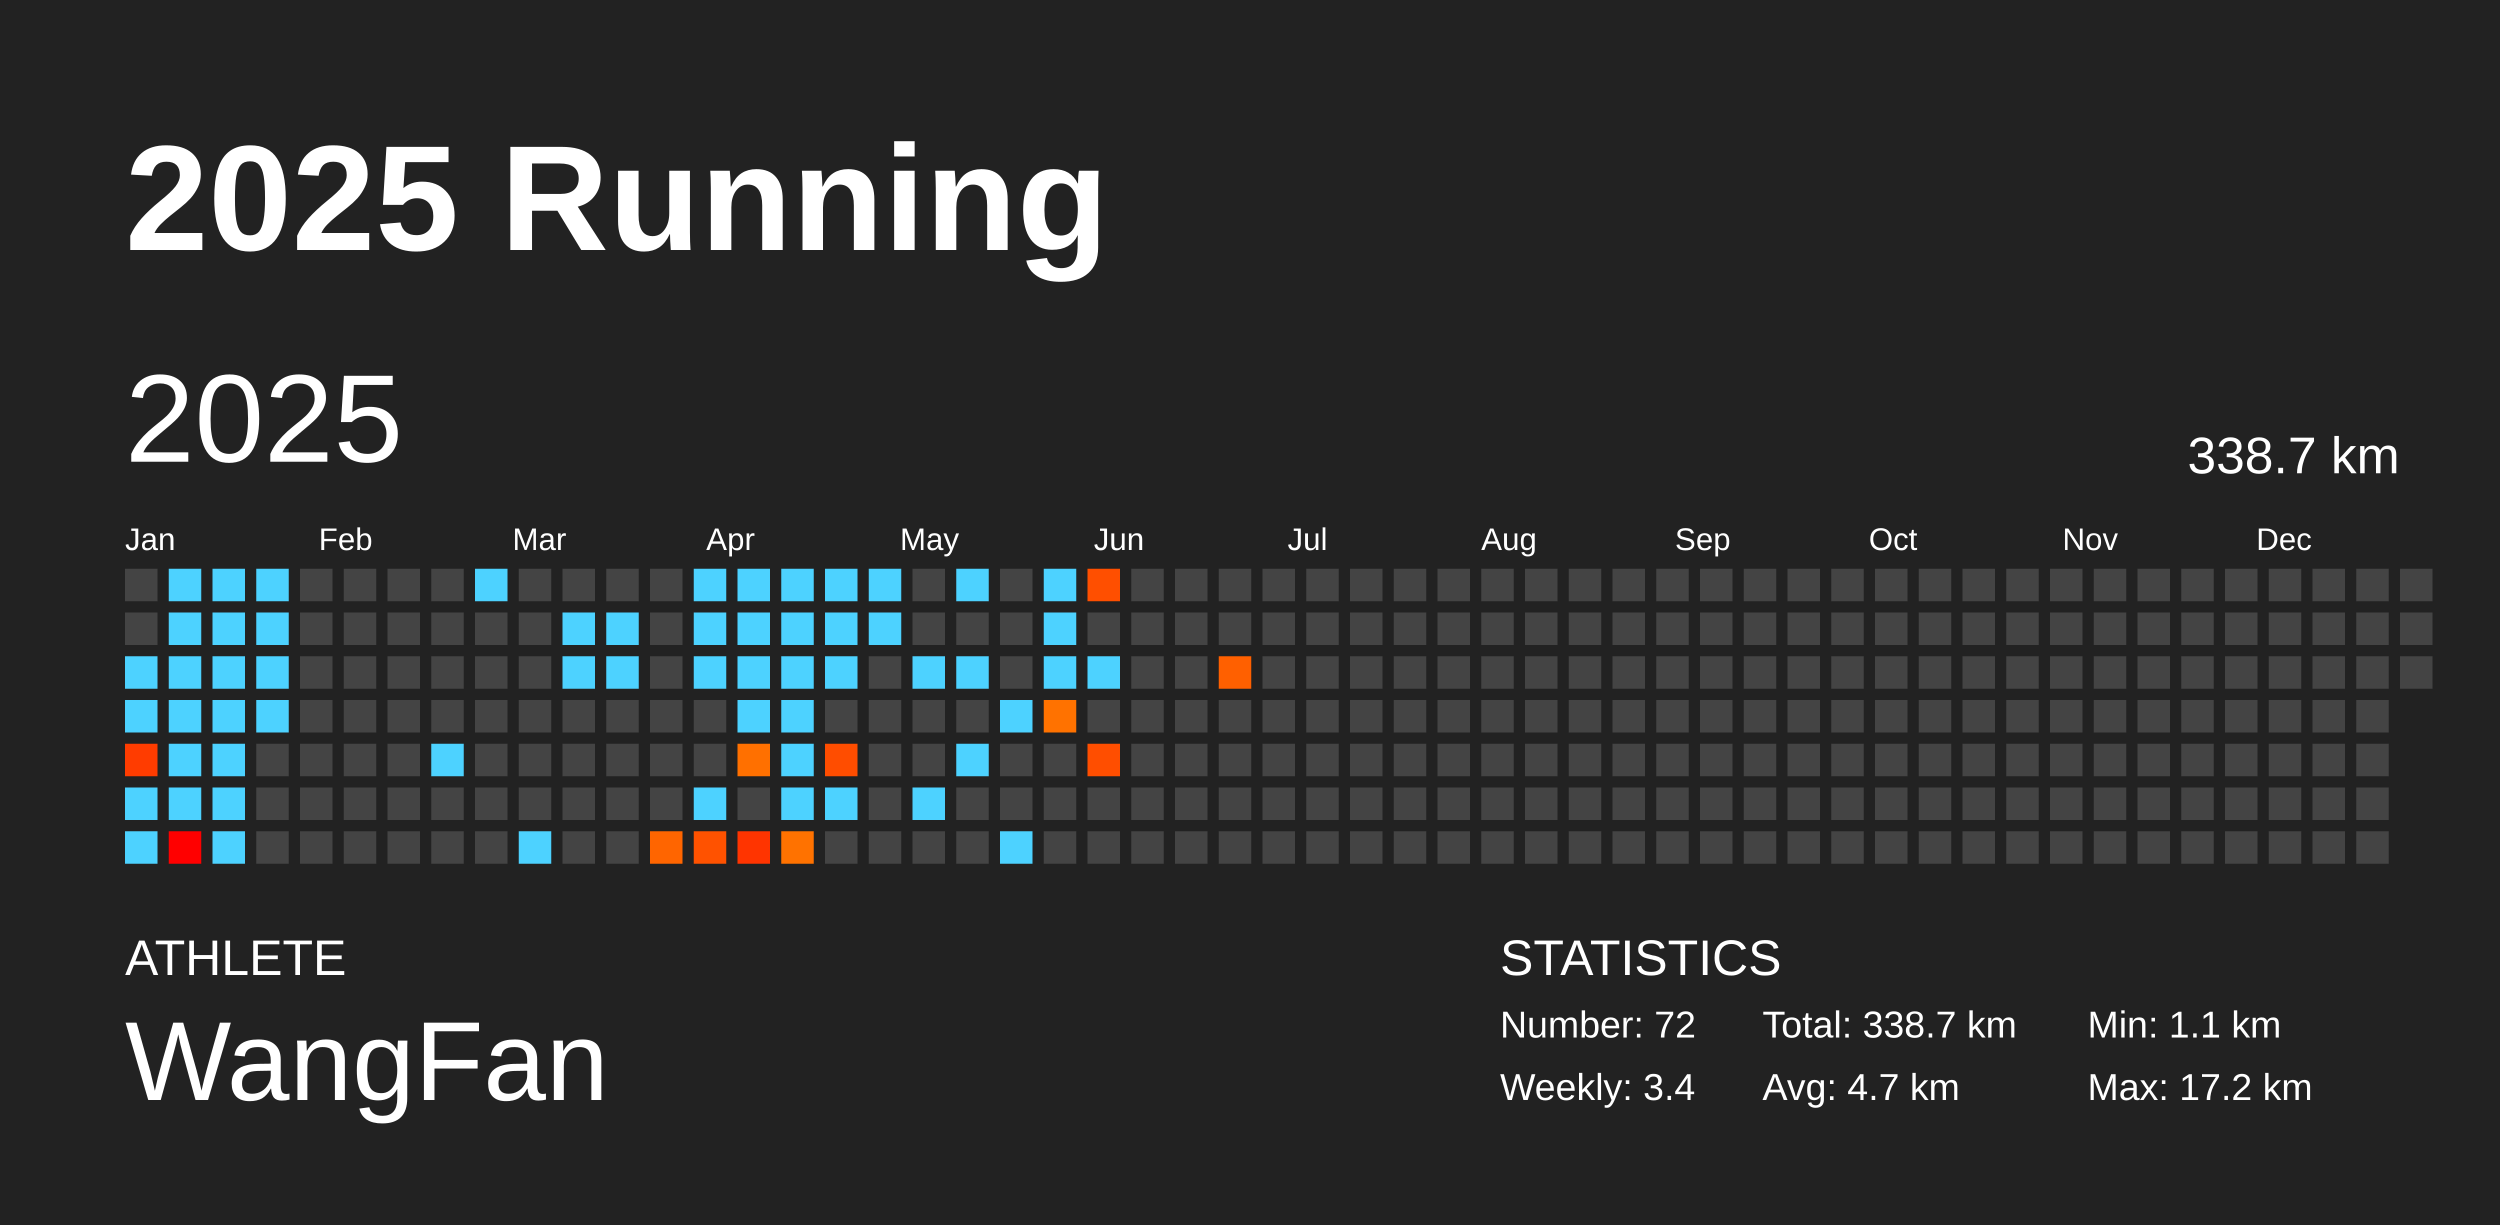
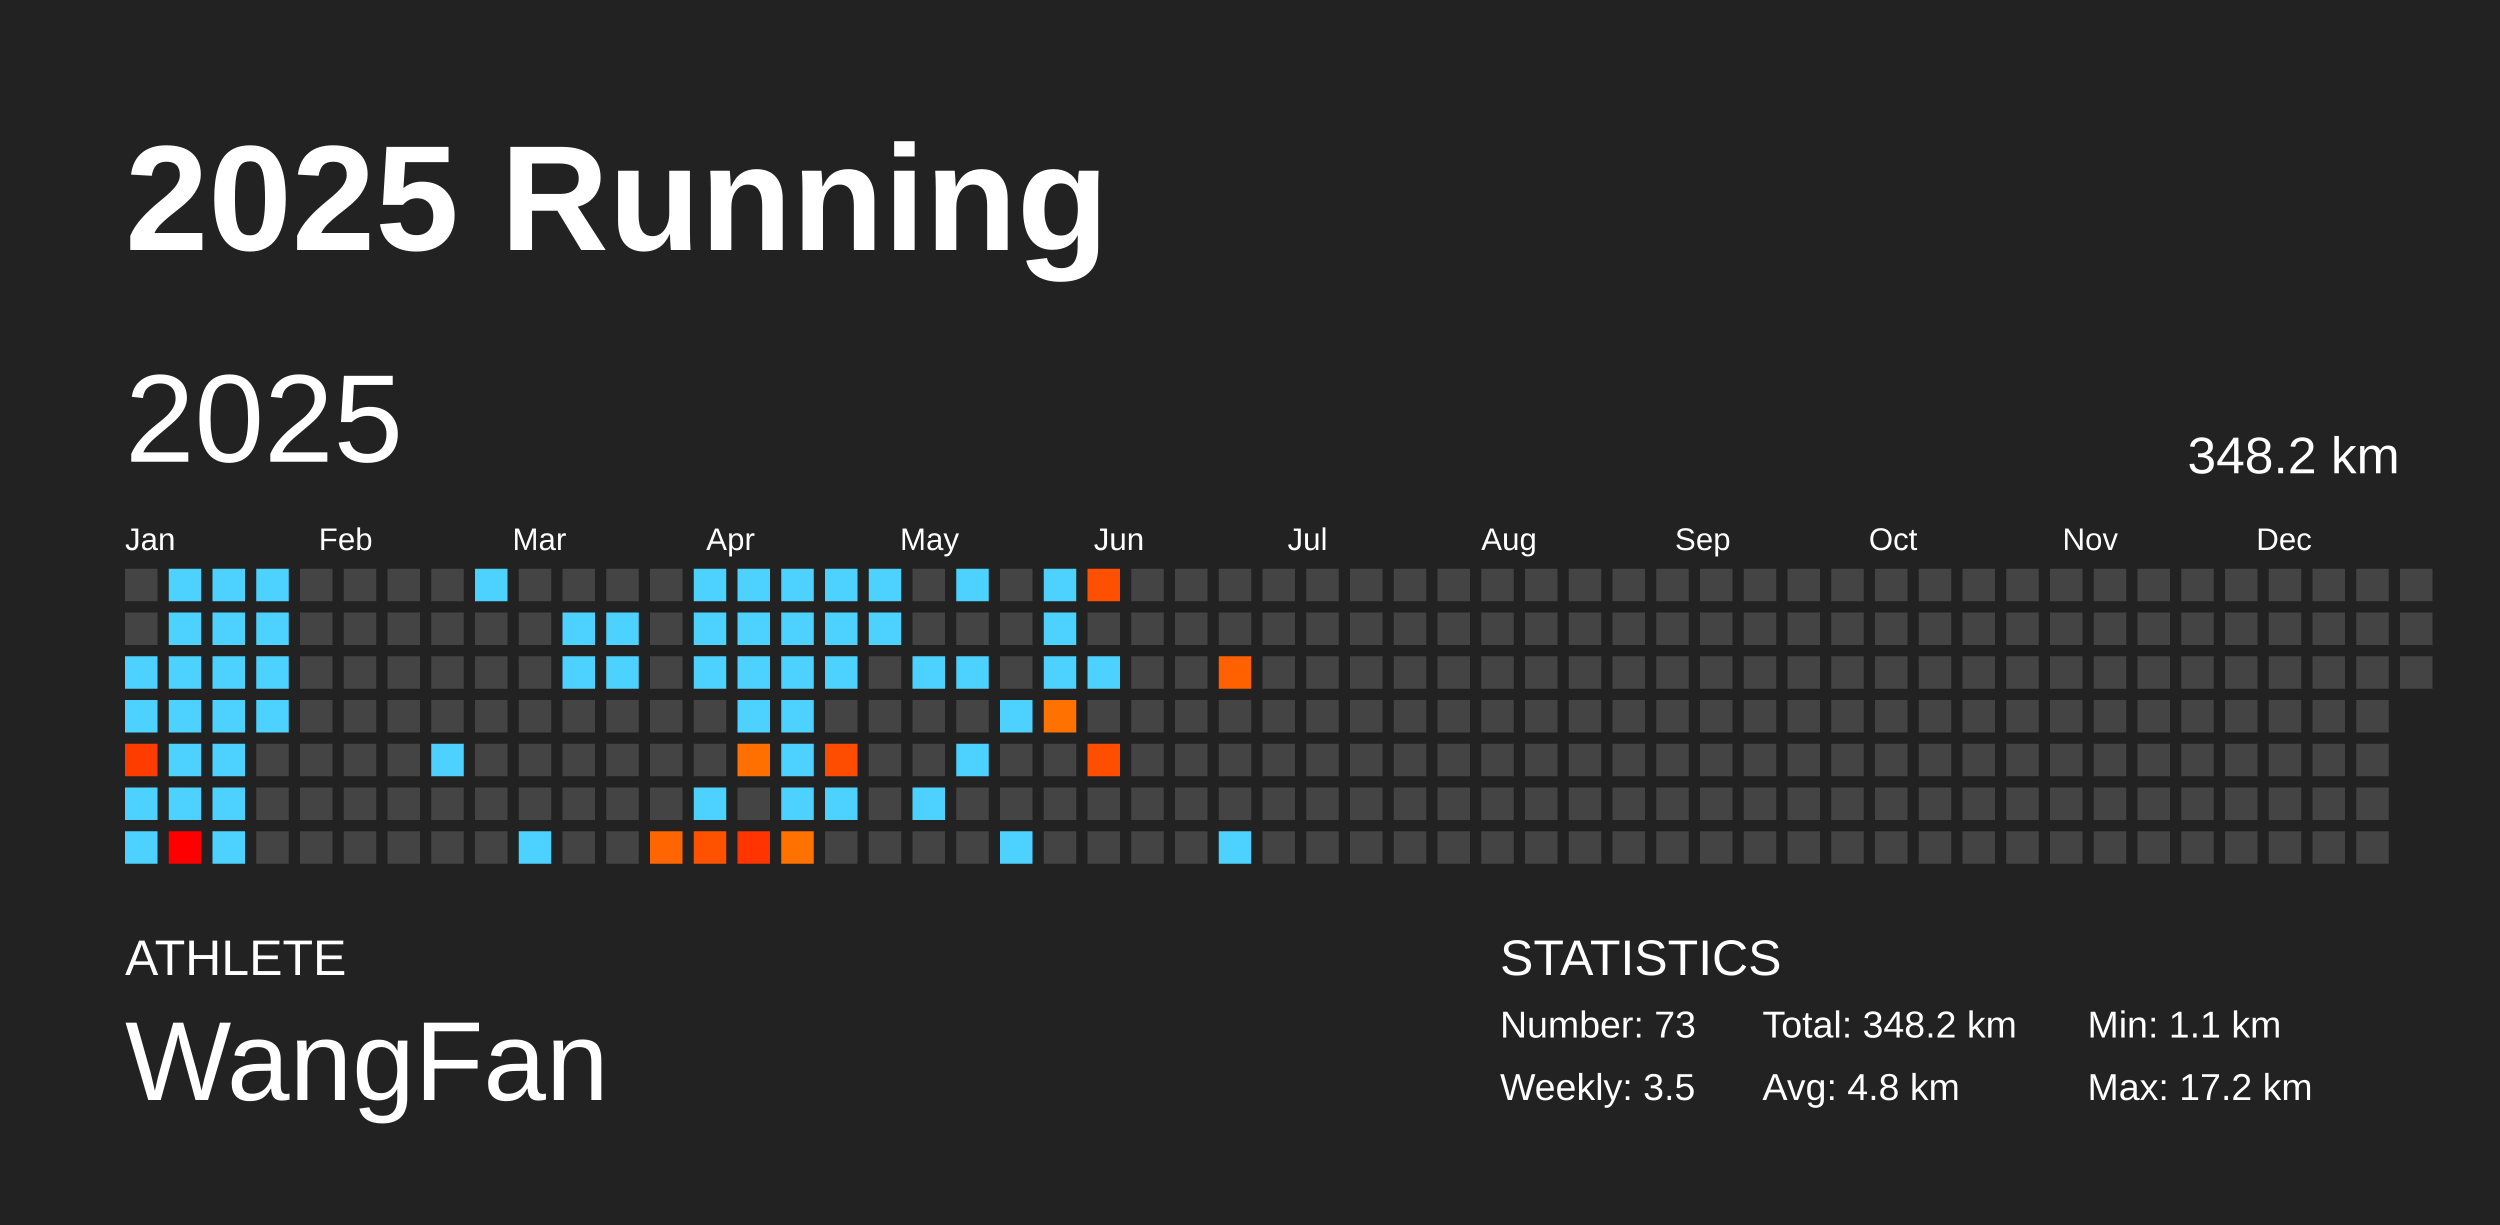
<svg xmlns="http://www.w3.org/2000/svg" baseProfile="full" height="98mm" version="1.1" viewBox="0,0,200,98" width="200mm">
  <defs />
  <rect fill="#222222" height="98" width="200" x="0" y="0" />
  <text fill="#FFFFFF" style="font-size:12px; font-family:Arial; font-weight:bold;" x="10" y="20">2025 Running</text>
  <text fill="#FFFFFF" style="font-size:4px; font-family:Arial" x="10" y="78">ATHLETE</text>
  <text fill="#FFFFFF" style="font-size:9px; font-family:Arial" x="10" y="88">WangFan</text>
  <text fill="#FFFFFF" style="font-size:4px; font-family:Arial" x="120" y="78">STATISTICS</text>
-   <text fill="#FFFFFF" style="font-size:3px; font-family:Arial" x="120" y="83">Number: 72</text>
-   <text fill="#FFFFFF" style="font-size:3px; font-family:Arial" x="120" y="88">Weekly: 3.4</text>
-   <text fill="#FFFFFF" style="font-size:3px; font-family:Arial" x="141" y="83">Total: 338.7 km</text>
-   <text fill="#FFFFFF" style="font-size:3px; font-family:Arial" x="141" y="88">Avg: 4.7 km</text>
+   <text fill="#FFFFFF" style="font-size:3px; font-family:Arial" x="120" y="83">Number: 73</text>
+   <text fill="#FFFFFF" style="font-size:3px; font-family:Arial" x="120" y="88">Weekly: 3.5</text>
+   <text fill="#FFFFFF" style="font-size:3px; font-family:Arial" x="141" y="83">Total: 348.2 km</text>
+   <text fill="#FFFFFF" style="font-size:3px; font-family:Arial" x="141" y="88">Avg: 4.8 km</text>
  <text fill="#FFFFFF" style="font-size:3px; font-family:Arial" x="167" y="83">Min: 1.1 km</text>
  <text fill="#FFFFFF" style="font-size:3px; font-family:Arial" x="167" y="88">Max: 17.2 km</text>
  <text dominant-baseline="hanging" fill="#FFFFFF" style="font-size:10.0px; font-family:Arial;" x="10" y="30">2025</text>
-   <text dominant-baseline="hanging" fill="#FFFFFF" style="font-size:4.125px; font-family:Arial;" x="175" y="35">338.7 km</text>
+   <text dominant-baseline="hanging" fill="#FFFFFF" style="font-size:4.125px; font-family:Arial;" x="175" y="35">348.2 km</text>
  <text fill="#FFFFFF" style="font-size:2.5px; font-family:Arial" x="10.0" y="44">Jan</text>
  <text fill="#FFFFFF" style="font-size:2.5px; font-family:Arial" x="25.5" y="44">Feb</text>
  <text fill="#FFFFFF" style="font-size:2.5px; font-family:Arial" x="41.0" y="44">Mar</text>
  <text fill="#FFFFFF" style="font-size:2.5px; font-family:Arial" x="56.5" y="44">Apr</text>
  <text fill="#FFFFFF" style="font-size:2.5px; font-family:Arial" x="72.0" y="44">May</text>
  <text fill="#FFFFFF" style="font-size:2.5px; font-family:Arial" x="87.5" y="44">Jun</text>
  <text fill="#FFFFFF" style="font-size:2.5px; font-family:Arial" x="103.0" y="44">Jul</text>
  <text fill="#FFFFFF" style="font-size:2.5px; font-family:Arial" x="118.5" y="44">Aug</text>
  <text fill="#FFFFFF" style="font-size:2.5px; font-family:Arial" x="134.0" y="44">Sep</text>
  <text fill="#FFFFFF" style="font-size:2.5px; font-family:Arial" x="149.5" y="44">Oct</text>
  <text fill="#FFFFFF" style="font-size:2.5px; font-family:Arial" x="165.0" y="44">Nov</text>
  <text fill="#FFFFFF" style="font-size:2.5px; font-family:Arial" x="180.5" y="44">Dec</text>
  <rect fill="#444444" height="2.6" width="2.6" x="10.0" y="45.5" />
  <rect fill="#444444" height="2.6" width="2.6" x="10.0" y="49.0" />
  <rect fill="#4dd2ff" height="2.6" width="2.6" x="10.0" y="52.5" />
  <rect fill="#4dd2ff" height="2.6" width="2.6" x="10.0" y="56.0" />
  <rect fill="#ff3c00" height="2.6" width="2.6" x="10.0" y="59.5" />
  <rect fill="#4dd2ff" height="2.6" width="2.6" x="10.0" y="63.0" />
  <rect fill="#4dd2ff" height="2.6" width="2.6" x="10.0" y="66.5" />
  <rect fill="#4dd2ff" height="2.6" width="2.6" x="13.5" y="45.5" />
  <rect fill="#4dd2ff" height="2.6" width="2.6" x="13.5" y="49.0" />
  <rect fill="#4dd2ff" height="2.6" width="2.6" x="13.5" y="52.5" />
  <rect fill="#4dd2ff" height="2.6" width="2.6" x="13.5" y="56.0" />
  <rect fill="#4dd2ff" height="2.6" width="2.6" x="13.5" y="59.5" />
  <rect fill="#4dd2ff" height="2.6" width="2.6" x="13.5" y="63.0" />
  <rect fill="#ff0000" height="2.6" width="2.6" x="13.5" y="66.5" />
  <rect fill="#4dd2ff" height="2.6" width="2.6" x="17.0" y="45.5" />
  <rect fill="#4dd2ff" height="2.6" width="2.6" x="17.0" y="49.0" />
  <rect fill="#4dd2ff" height="2.6" width="2.6" x="17.0" y="52.5" />
  <rect fill="#4dd2ff" height="2.6" width="2.6" x="17.0" y="56.0" />
  <rect fill="#4dd2ff" height="2.6" width="2.6" x="17.0" y="59.5" />
  <rect fill="#4dd2ff" height="2.6" width="2.6" x="17.0" y="63.0" />
  <rect fill="#4dd2ff" height="2.6" width="2.6" x="17.0" y="66.5" />
  <rect fill="#4dd2ff" height="2.6" width="2.6" x="20.5" y="45.5" />
  <rect fill="#4dd2ff" height="2.6" width="2.6" x="20.5" y="49.0" />
  <rect fill="#4dd2ff" height="2.6" width="2.6" x="20.5" y="52.5" />
  <rect fill="#4dd2ff" height="2.6" width="2.6" x="20.5" y="56.0" />
  <rect fill="#444444" height="2.6" width="2.6" x="20.5" y="59.5" />
  <rect fill="#444444" height="2.6" width="2.6" x="20.5" y="63.0" />
  <rect fill="#444444" height="2.6" width="2.6" x="20.5" y="66.5" />
  <rect fill="#444444" height="2.6" width="2.6" x="24.0" y="45.5" />
  <rect fill="#444444" height="2.6" width="2.6" x="24.0" y="49.0" />
  <rect fill="#444444" height="2.6" width="2.6" x="24.0" y="52.5" />
  <rect fill="#444444" height="2.6" width="2.6" x="24.0" y="56.0" />
  <rect fill="#444444" height="2.6" width="2.6" x="24.0" y="59.5" />
  <rect fill="#444444" height="2.6" width="2.6" x="24.0" y="63.0" />
  <rect fill="#444444" height="2.6" width="2.6" x="24.0" y="66.5" />
  <rect fill="#444444" height="2.6" width="2.6" x="27.5" y="45.5" />
  <rect fill="#444444" height="2.6" width="2.6" x="27.5" y="49.0" />
  <rect fill="#444444" height="2.6" width="2.6" x="27.5" y="52.5" />
  <rect fill="#444444" height="2.6" width="2.6" x="27.5" y="56.0" />
  <rect fill="#444444" height="2.6" width="2.6" x="27.5" y="59.5" />
  <rect fill="#444444" height="2.6" width="2.6" x="27.5" y="63.0" />
  <rect fill="#444444" height="2.6" width="2.6" x="27.5" y="66.5" />
  <rect fill="#444444" height="2.6" width="2.6" x="31.0" y="45.5" />
  <rect fill="#444444" height="2.6" width="2.6" x="31.0" y="49.0" />
  <rect fill="#444444" height="2.6" width="2.6" x="31.0" y="52.5" />
  <rect fill="#444444" height="2.6" width="2.6" x="31.0" y="56.0" />
  <rect fill="#444444" height="2.6" width="2.6" x="31.0" y="59.5" />
  <rect fill="#444444" height="2.6" width="2.6" x="31.0" y="63.0" />
  <rect fill="#444444" height="2.6" width="2.6" x="31.0" y="66.5" />
  <rect fill="#444444" height="2.6" width="2.6" x="34.5" y="45.5" />
  <rect fill="#444444" height="2.6" width="2.6" x="34.5" y="49.0" />
  <rect fill="#444444" height="2.6" width="2.6" x="34.5" y="52.5" />
  <rect fill="#444444" height="2.6" width="2.6" x="34.5" y="56.0" />
  <rect fill="#4dd2ff" height="2.6" width="2.6" x="34.5" y="59.5" />
  <rect fill="#444444" height="2.6" width="2.6" x="34.5" y="63.0" />
  <rect fill="#444444" height="2.6" width="2.6" x="34.5" y="66.5" />
  <rect fill="#4dd2ff" height="2.6" width="2.6" x="38.0" y="45.5" />
  <rect fill="#444444" height="2.6" width="2.6" x="38.0" y="49.0" />
  <rect fill="#444444" height="2.6" width="2.6" x="38.0" y="52.5" />
  <rect fill="#444444" height="2.6" width="2.6" x="38.0" y="56.0" />
  <rect fill="#444444" height="2.6" width="2.6" x="38.0" y="59.5" />
  <rect fill="#444444" height="2.6" width="2.6" x="38.0" y="63.0" />
  <rect fill="#444444" height="2.6" width="2.6" x="38.0" y="66.5" />
  <rect fill="#444444" height="2.6" width="2.6" x="41.5" y="45.5" />
  <rect fill="#444444" height="2.6" width="2.6" x="41.5" y="49.0" />
  <rect fill="#444444" height="2.6" width="2.6" x="41.5" y="52.5" />
  <rect fill="#444444" height="2.6" width="2.6" x="41.5" y="56.0" />
  <rect fill="#444444" height="2.6" width="2.6" x="41.5" y="59.5" />
  <rect fill="#444444" height="2.6" width="2.6" x="41.5" y="63.0" />
  <rect fill="#4dd2ff" height="2.6" width="2.6" x="41.5" y="66.5" />
  <rect fill="#444444" height="2.6" width="2.6" x="45.0" y="45.5" />
  <rect fill="#4dd2ff" height="2.6" width="2.6" x="45.0" y="49.0" />
  <rect fill="#4dd2ff" height="2.6" width="2.6" x="45.0" y="52.5" />
  <rect fill="#444444" height="2.6" width="2.6" x="45.0" y="56.0" />
  <rect fill="#444444" height="2.6" width="2.6" x="45.0" y="59.5" />
  <rect fill="#444444" height="2.6" width="2.6" x="45.0" y="63.0" />
  <rect fill="#444444" height="2.6" width="2.6" x="45.0" y="66.5" />
  <rect fill="#444444" height="2.6" width="2.6" x="48.5" y="45.5" />
  <rect fill="#4dd2ff" height="2.6" width="2.6" x="48.5" y="49.0" />
  <rect fill="#4dd2ff" height="2.6" width="2.6" x="48.5" y="52.5" />
  <rect fill="#444444" height="2.6" width="2.6" x="48.5" y="56.0" />
  <rect fill="#444444" height="2.6" width="2.6" x="48.5" y="59.5" />
  <rect fill="#444444" height="2.6" width="2.6" x="48.5" y="63.0" />
  <rect fill="#444444" height="2.6" width="2.6" x="48.5" y="66.5" />
  <rect fill="#444444" height="2.6" width="2.6" x="52.0" y="45.5" />
  <rect fill="#444444" height="2.6" width="2.6" x="52.0" y="49.0" />
  <rect fill="#444444" height="2.6" width="2.6" x="52.0" y="52.5" />
  <rect fill="#444444" height="2.6" width="2.6" x="52.0" y="56.0" />
  <rect fill="#444444" height="2.6" width="2.6" x="52.0" y="59.5" />
  <rect fill="#444444" height="2.6" width="2.6" x="52.0" y="63.0" />
  <rect fill="#ff6500" height="2.6" width="2.6" x="52.0" y="66.5" />
  <rect fill="#4dd2ff" height="2.6" width="2.6" x="55.5" y="45.5" />
  <rect fill="#4dd2ff" height="2.6" width="2.6" x="55.5" y="49.0" />
  <rect fill="#4dd2ff" height="2.6" width="2.6" x="55.5" y="52.5" />
  <rect fill="#444444" height="2.6" width="2.6" x="55.5" y="56.0" />
  <rect fill="#444444" height="2.6" width="2.6" x="55.5" y="59.5" />
  <rect fill="#4dd2ff" height="2.6" width="2.6" x="55.5" y="63.0" />
  <rect fill="#ff5200" height="2.6" width="2.6" x="55.5" y="66.5" />
  <rect fill="#4dd2ff" height="2.6" width="2.6" x="59.0" y="45.5" />
  <rect fill="#4dd2ff" height="2.6" width="2.6" x="59.0" y="49.0" />
  <rect fill="#4dd2ff" height="2.6" width="2.6" x="59.0" y="52.5" />
  <rect fill="#4dd2ff" height="2.6" width="2.6" x="59.0" y="56.0" />
  <rect fill="#ff7000" height="2.6" width="2.6" x="59.0" y="59.5" />
  <rect fill="#444444" height="2.6" width="2.6" x="59.0" y="63.0" />
  <rect fill="#ff3400" height="2.6" width="2.6" x="59.0" y="66.5" />
  <rect fill="#4dd2ff" height="2.6" width="2.6" x="62.5" y="45.5" />
  <rect fill="#4dd2ff" height="2.6" width="2.6" x="62.5" y="49.0" />
  <rect fill="#4dd2ff" height="2.6" width="2.6" x="62.5" y="52.5" />
  <rect fill="#4dd2ff" height="2.6" width="2.6" x="62.5" y="56.0" />
  <rect fill="#4dd2ff" height="2.6" width="2.6" x="62.5" y="59.5" />
  <rect fill="#4dd2ff" height="2.6" width="2.6" x="62.5" y="63.0" />
  <rect fill="#ff7200" height="2.6" width="2.6" x="62.5" y="66.5" />
  <rect fill="#4dd2ff" height="2.6" width="2.6" x="66.0" y="45.5" />
  <rect fill="#4dd2ff" height="2.6" width="2.6" x="66.0" y="49.0" />
  <rect fill="#4dd2ff" height="2.6" width="2.6" x="66.0" y="52.5" />
  <rect fill="#444444" height="2.6" width="2.6" x="66.0" y="56.0" />
  <rect fill="#ff4d00" height="2.6" width="2.6" x="66.0" y="59.5" />
  <rect fill="#4dd2ff" height="2.6" width="2.6" x="66.0" y="63.0" />
  <rect fill="#444444" height="2.6" width="2.6" x="66.0" y="66.5" />
  <rect fill="#4dd2ff" height="2.6" width="2.6" x="69.5" y="45.5" />
  <rect fill="#4dd2ff" height="2.6" width="2.6" x="69.5" y="49.0" />
  <rect fill="#444444" height="2.6" width="2.6" x="69.5" y="52.5" />
  <rect fill="#444444" height="2.6" width="2.6" x="69.5" y="56.0" />
  <rect fill="#444444" height="2.6" width="2.6" x="69.5" y="59.5" />
  <rect fill="#444444" height="2.6" width="2.6" x="69.5" y="63.0" />
  <rect fill="#444444" height="2.6" width="2.6" x="69.5" y="66.5" />
  <rect fill="#444444" height="2.6" width="2.6" x="73.0" y="45.5" />
  <rect fill="#444444" height="2.6" width="2.6" x="73.0" y="49.0" />
  <rect fill="#4dd2ff" height="2.6" width="2.6" x="73.0" y="52.5" />
  <rect fill="#444444" height="2.6" width="2.6" x="73.0" y="56.0" />
  <rect fill="#444444" height="2.6" width="2.6" x="73.0" y="59.5" />
  <rect fill="#4dd2ff" height="2.6" width="2.6" x="73.0" y="63.0" />
  <rect fill="#444444" height="2.6" width="2.6" x="73.0" y="66.5" />
  <rect fill="#4dd2ff" height="2.6" width="2.6" x="76.5" y="45.5" />
  <rect fill="#444444" height="2.6" width="2.6" x="76.5" y="49.0" />
  <rect fill="#4dd2ff" height="2.6" width="2.6" x="76.5" y="52.5" />
  <rect fill="#444444" height="2.6" width="2.6" x="76.5" y="56.0" />
  <rect fill="#4dd2ff" height="2.6" width="2.6" x="76.5" y="59.5" />
  <rect fill="#444444" height="2.6" width="2.6" x="76.5" y="63.0" />
  <rect fill="#444444" height="2.6" width="2.6" x="76.5" y="66.5" />
  <rect fill="#444444" height="2.6" width="2.6" x="80.0" y="45.5" />
  <rect fill="#444444" height="2.6" width="2.6" x="80.0" y="49.0" />
  <rect fill="#444444" height="2.6" width="2.6" x="80.0" y="52.5" />
  <rect fill="#4dd2ff" height="2.6" width="2.6" x="80.0" y="56.0" />
  <rect fill="#444444" height="2.6" width="2.6" x="80.0" y="59.5" />
  <rect fill="#444444" height="2.6" width="2.6" x="80.0" y="63.0" />
  <rect fill="#4dd2ff" height="2.6" width="2.6" x="80.0" y="66.5" />
  <rect fill="#4dd2ff" height="2.6" width="2.6" x="83.5" y="45.5" />
  <rect fill="#4dd2ff" height="2.6" width="2.6" x="83.5" y="49.0" />
  <rect fill="#4dd2ff" height="2.6" width="2.6" x="83.5" y="52.5" />
  <rect fill="#ff7200" height="2.6" width="2.6" x="83.5" y="56.0" />
  <rect fill="#444444" height="2.6" width="2.6" x="83.5" y="59.5" />
  <rect fill="#444444" height="2.6" width="2.6" x="83.5" y="63.0" />
  <rect fill="#444444" height="2.6" width="2.6" x="83.5" y="66.5" />
  <rect fill="#ff4f00" height="2.6" width="2.6" x="87.0" y="45.5" />
  <rect fill="#444444" height="2.6" width="2.6" x="87.0" y="49.0" />
  <rect fill="#4dd2ff" height="2.6" width="2.6" x="87.0" y="52.5" />
  <rect fill="#444444" height="2.6" width="2.6" x="87.0" y="56.0" />
  <rect fill="#ff4e00" height="2.6" width="2.6" x="87.0" y="59.5" />
  <rect fill="#444444" height="2.6" width="2.6" x="87.0" y="63.0" />
  <rect fill="#444444" height="2.6" width="2.6" x="87.0" y="66.5" />
  <rect fill="#444444" height="2.6" width="2.6" x="90.5" y="45.5" />
  <rect fill="#444444" height="2.6" width="2.6" x="90.5" y="49.0" />
  <rect fill="#444444" height="2.6" width="2.6" x="90.5" y="52.5" />
  <rect fill="#444444" height="2.6" width="2.6" x="90.5" y="56.0" />
  <rect fill="#444444" height="2.6" width="2.6" x="90.5" y="59.5" />
  <rect fill="#444444" height="2.6" width="2.6" x="90.5" y="63.0" />
  <rect fill="#444444" height="2.6" width="2.6" x="90.5" y="66.5" />
  <rect fill="#444444" height="2.6" width="2.6" x="94.0" y="45.5" />
  <rect fill="#444444" height="2.6" width="2.6" x="94.0" y="49.0" />
  <rect fill="#444444" height="2.6" width="2.6" x="94.0" y="52.5" />
  <rect fill="#444444" height="2.6" width="2.6" x="94.0" y="56.0" />
  <rect fill="#444444" height="2.6" width="2.6" x="94.0" y="59.5" />
  <rect fill="#444444" height="2.6" width="2.6" x="94.0" y="63.0" />
  <rect fill="#444444" height="2.6" width="2.6" x="94.0" y="66.5" />
  <rect fill="#444444" height="2.6" width="2.6" x="97.5" y="45.5" />
  <rect fill="#444444" height="2.6" width="2.6" x="97.5" y="49.0" />
  <rect fill="#ff6000" height="2.6" width="2.6" x="97.5" y="52.5" />
  <rect fill="#444444" height="2.6" width="2.6" x="97.5" y="56.0" />
  <rect fill="#444444" height="2.6" width="2.6" x="97.5" y="59.5" />
  <rect fill="#444444" height="2.6" width="2.6" x="97.5" y="63.0" />
-   <rect fill="#444444" height="2.6" width="2.6" x="97.5" y="66.5" />
+   <rect fill="#4dd2ff" height="2.6" width="2.6" x="97.5" y="66.5" />
  <rect fill="#444444" height="2.6" width="2.6" x="101.0" y="45.5" />
  <rect fill="#444444" height="2.6" width="2.6" x="101.0" y="49.0" />
  <rect fill="#444444" height="2.6" width="2.6" x="101.0" y="52.5" />
  <rect fill="#444444" height="2.6" width="2.6" x="101.0" y="56.0" />
  <rect fill="#444444" height="2.6" width="2.6" x="101.0" y="59.5" />
  <rect fill="#444444" height="2.6" width="2.6" x="101.0" y="63.0" />
  <rect fill="#444444" height="2.6" width="2.6" x="101.0" y="66.5" />
  <rect fill="#444444" height="2.6" width="2.6" x="104.5" y="45.5" />
  <rect fill="#444444" height="2.6" width="2.6" x="104.5" y="49.0" />
  <rect fill="#444444" height="2.6" width="2.6" x="104.5" y="52.5" />
  <rect fill="#444444" height="2.6" width="2.6" x="104.5" y="56.0" />
  <rect fill="#444444" height="2.6" width="2.6" x="104.5" y="59.5" />
  <rect fill="#444444" height="2.6" width="2.6" x="104.5" y="63.0" />
  <rect fill="#444444" height="2.6" width="2.6" x="104.5" y="66.5" />
  <rect fill="#444444" height="2.6" width="2.6" x="108.0" y="45.5" />
  <rect fill="#444444" height="2.6" width="2.6" x="108.0" y="49.0" />
  <rect fill="#444444" height="2.6" width="2.6" x="108.0" y="52.5" />
  <rect fill="#444444" height="2.6" width="2.6" x="108.0" y="56.0" />
  <rect fill="#444444" height="2.6" width="2.6" x="108.0" y="59.5" />
  <rect fill="#444444" height="2.6" width="2.6" x="108.0" y="63.0" />
  <rect fill="#444444" height="2.6" width="2.6" x="108.0" y="66.5" />
  <rect fill="#444444" height="2.6" width="2.6" x="111.5" y="45.5" />
  <rect fill="#444444" height="2.6" width="2.6" x="111.5" y="49.0" />
  <rect fill="#444444" height="2.6" width="2.6" x="111.5" y="52.5" />
  <rect fill="#444444" height="2.6" width="2.6" x="111.5" y="56.0" />
  <rect fill="#444444" height="2.6" width="2.6" x="111.5" y="59.5" />
  <rect fill="#444444" height="2.6" width="2.6" x="111.5" y="63.0" />
  <rect fill="#444444" height="2.6" width="2.6" x="111.5" y="66.5" />
  <rect fill="#444444" height="2.6" width="2.6" x="115.0" y="45.5" />
  <rect fill="#444444" height="2.6" width="2.6" x="115.0" y="49.0" />
  <rect fill="#444444" height="2.6" width="2.6" x="115.0" y="52.5" />
  <rect fill="#444444" height="2.6" width="2.6" x="115.0" y="56.0" />
  <rect fill="#444444" height="2.6" width="2.6" x="115.0" y="59.5" />
  <rect fill="#444444" height="2.6" width="2.6" x="115.0" y="63.0" />
  <rect fill="#444444" height="2.6" width="2.6" x="115.0" y="66.5" />
  <rect fill="#444444" height="2.6" width="2.6" x="118.5" y="45.5" />
  <rect fill="#444444" height="2.6" width="2.6" x="118.5" y="49.0" />
  <rect fill="#444444" height="2.6" width="2.6" x="118.5" y="52.5" />
  <rect fill="#444444" height="2.6" width="2.6" x="118.5" y="56.0" />
  <rect fill="#444444" height="2.6" width="2.6" x="118.5" y="59.5" />
  <rect fill="#444444" height="2.6" width="2.6" x="118.5" y="63.0" />
  <rect fill="#444444" height="2.6" width="2.6" x="118.5" y="66.5" />
  <rect fill="#444444" height="2.6" width="2.6" x="122.0" y="45.5" />
  <rect fill="#444444" height="2.6" width="2.6" x="122.0" y="49.0" />
  <rect fill="#444444" height="2.6" width="2.6" x="122.0" y="52.5" />
  <rect fill="#444444" height="2.6" width="2.6" x="122.0" y="56.0" />
  <rect fill="#444444" height="2.6" width="2.6" x="122.0" y="59.5" />
  <rect fill="#444444" height="2.6" width="2.6" x="122.0" y="63.0" />
  <rect fill="#444444" height="2.6" width="2.6" x="122.0" y="66.5" />
  <rect fill="#444444" height="2.6" width="2.6" x="125.5" y="45.5" />
  <rect fill="#444444" height="2.6" width="2.6" x="125.5" y="49.0" />
  <rect fill="#444444" height="2.6" width="2.6" x="125.5" y="52.5" />
  <rect fill="#444444" height="2.6" width="2.6" x="125.5" y="56.0" />
  <rect fill="#444444" height="2.6" width="2.6" x="125.5" y="59.5" />
  <rect fill="#444444" height="2.6" width="2.6" x="125.5" y="63.0" />
  <rect fill="#444444" height="2.6" width="2.6" x="125.5" y="66.5" />
  <rect fill="#444444" height="2.6" width="2.6" x="129.0" y="45.5" />
  <rect fill="#444444" height="2.6" width="2.6" x="129.0" y="49.0" />
  <rect fill="#444444" height="2.6" width="2.6" x="129.0" y="52.5" />
  <rect fill="#444444" height="2.6" width="2.6" x="129.0" y="56.0" />
  <rect fill="#444444" height="2.6" width="2.6" x="129.0" y="59.5" />
  <rect fill="#444444" height="2.6" width="2.6" x="129.0" y="63.0" />
  <rect fill="#444444" height="2.6" width="2.6" x="129.0" y="66.5" />
  <rect fill="#444444" height="2.6" width="2.6" x="132.5" y="45.5" />
  <rect fill="#444444" height="2.6" width="2.6" x="132.5" y="49.0" />
  <rect fill="#444444" height="2.6" width="2.6" x="132.5" y="52.5" />
  <rect fill="#444444" height="2.6" width="2.6" x="132.5" y="56.0" />
  <rect fill="#444444" height="2.6" width="2.6" x="132.5" y="59.5" />
  <rect fill="#444444" height="2.6" width="2.6" x="132.5" y="63.0" />
  <rect fill="#444444" height="2.6" width="2.6" x="132.5" y="66.5" />
  <rect fill="#444444" height="2.6" width="2.6" x="136.0" y="45.5" />
  <rect fill="#444444" height="2.6" width="2.6" x="136.0" y="49.0" />
  <rect fill="#444444" height="2.6" width="2.6" x="136.0" y="52.5" />
  <rect fill="#444444" height="2.6" width="2.6" x="136.0" y="56.0" />
  <rect fill="#444444" height="2.6" width="2.6" x="136.0" y="59.5" />
  <rect fill="#444444" height="2.6" width="2.6" x="136.0" y="63.0" />
  <rect fill="#444444" height="2.6" width="2.6" x="136.0" y="66.5" />
  <rect fill="#444444" height="2.6" width="2.6" x="139.5" y="45.5" />
  <rect fill="#444444" height="2.6" width="2.6" x="139.5" y="49.0" />
  <rect fill="#444444" height="2.6" width="2.6" x="139.5" y="52.5" />
  <rect fill="#444444" height="2.6" width="2.6" x="139.5" y="56.0" />
  <rect fill="#444444" height="2.6" width="2.6" x="139.5" y="59.5" />
  <rect fill="#444444" height="2.6" width="2.6" x="139.5" y="63.0" />
  <rect fill="#444444" height="2.6" width="2.6" x="139.5" y="66.5" />
  <rect fill="#444444" height="2.6" width="2.6" x="143.0" y="45.5" />
  <rect fill="#444444" height="2.6" width="2.6" x="143.0" y="49.0" />
  <rect fill="#444444" height="2.6" width="2.6" x="143.0" y="52.5" />
  <rect fill="#444444" height="2.6" width="2.6" x="143.0" y="56.0" />
  <rect fill="#444444" height="2.6" width="2.6" x="143.0" y="59.5" />
  <rect fill="#444444" height="2.6" width="2.6" x="143.0" y="63.0" />
  <rect fill="#444444" height="2.6" width="2.6" x="143.0" y="66.5" />
  <rect fill="#444444" height="2.6" width="2.6" x="146.5" y="45.5" />
  <rect fill="#444444" height="2.6" width="2.6" x="146.5" y="49.0" />
  <rect fill="#444444" height="2.6" width="2.6" x="146.5" y="52.5" />
  <rect fill="#444444" height="2.6" width="2.6" x="146.5" y="56.0" />
  <rect fill="#444444" height="2.6" width="2.6" x="146.5" y="59.5" />
  <rect fill="#444444" height="2.6" width="2.6" x="146.5" y="63.0" />
  <rect fill="#444444" height="2.6" width="2.6" x="146.5" y="66.5" />
  <rect fill="#444444" height="2.6" width="2.6" x="150.0" y="45.5" />
  <rect fill="#444444" height="2.6" width="2.6" x="150.0" y="49.0" />
  <rect fill="#444444" height="2.6" width="2.6" x="150.0" y="52.5" />
  <rect fill="#444444" height="2.6" width="2.6" x="150.0" y="56.0" />
  <rect fill="#444444" height="2.6" width="2.6" x="150.0" y="59.5" />
  <rect fill="#444444" height="2.6" width="2.6" x="150.0" y="63.0" />
  <rect fill="#444444" height="2.6" width="2.6" x="150.0" y="66.5" />
  <rect fill="#444444" height="2.6" width="2.6" x="153.5" y="45.5" />
  <rect fill="#444444" height="2.6" width="2.6" x="153.5" y="49.0" />
  <rect fill="#444444" height="2.6" width="2.6" x="153.5" y="52.5" />
  <rect fill="#444444" height="2.6" width="2.6" x="153.5" y="56.0" />
  <rect fill="#444444" height="2.6" width="2.6" x="153.5" y="59.5" />
  <rect fill="#444444" height="2.6" width="2.6" x="153.5" y="63.0" />
  <rect fill="#444444" height="2.6" width="2.6" x="153.5" y="66.5" />
  <rect fill="#444444" height="2.6" width="2.6" x="157.0" y="45.5" />
  <rect fill="#444444" height="2.6" width="2.6" x="157.0" y="49.0" />
  <rect fill="#444444" height="2.6" width="2.6" x="157.0" y="52.5" />
  <rect fill="#444444" height="2.6" width="2.6" x="157.0" y="56.0" />
  <rect fill="#444444" height="2.6" width="2.6" x="157.0" y="59.5" />
  <rect fill="#444444" height="2.6" width="2.6" x="157.0" y="63.0" />
  <rect fill="#444444" height="2.6" width="2.6" x="157.0" y="66.5" />
  <rect fill="#444444" height="2.6" width="2.6" x="160.5" y="45.5" />
  <rect fill="#444444" height="2.6" width="2.6" x="160.5" y="49.0" />
  <rect fill="#444444" height="2.6" width="2.6" x="160.5" y="52.5" />
  <rect fill="#444444" height="2.6" width="2.6" x="160.5" y="56.0" />
  <rect fill="#444444" height="2.6" width="2.6" x="160.5" y="59.5" />
  <rect fill="#444444" height="2.6" width="2.6" x="160.5" y="63.0" />
  <rect fill="#444444" height="2.6" width="2.6" x="160.5" y="66.5" />
  <rect fill="#444444" height="2.6" width="2.6" x="164.0" y="45.5" />
  <rect fill="#444444" height="2.6" width="2.6" x="164.0" y="49.0" />
  <rect fill="#444444" height="2.6" width="2.6" x="164.0" y="52.5" />
  <rect fill="#444444" height="2.6" width="2.6" x="164.0" y="56.0" />
  <rect fill="#444444" height="2.6" width="2.6" x="164.0" y="59.5" />
  <rect fill="#444444" height="2.6" width="2.6" x="164.0" y="63.0" />
  <rect fill="#444444" height="2.6" width="2.6" x="164.0" y="66.5" />
  <rect fill="#444444" height="2.6" width="2.6" x="167.5" y="45.5" />
  <rect fill="#444444" height="2.6" width="2.6" x="167.5" y="49.0" />
  <rect fill="#444444" height="2.6" width="2.6" x="167.5" y="52.5" />
  <rect fill="#444444" height="2.6" width="2.6" x="167.5" y="56.0" />
  <rect fill="#444444" height="2.6" width="2.6" x="167.5" y="59.5" />
  <rect fill="#444444" height="2.6" width="2.6" x="167.5" y="63.0" />
  <rect fill="#444444" height="2.6" width="2.6" x="167.5" y="66.5" />
  <rect fill="#444444" height="2.6" width="2.6" x="171.0" y="45.5" />
  <rect fill="#444444" height="2.6" width="2.6" x="171.0" y="49.0" />
  <rect fill="#444444" height="2.6" width="2.6" x="171.0" y="52.5" />
  <rect fill="#444444" height="2.6" width="2.6" x="171.0" y="56.0" />
  <rect fill="#444444" height="2.6" width="2.6" x="171.0" y="59.5" />
  <rect fill="#444444" height="2.6" width="2.6" x="171.0" y="63.0" />
  <rect fill="#444444" height="2.6" width="2.6" x="171.0" y="66.5" />
  <rect fill="#444444" height="2.6" width="2.6" x="174.5" y="45.5" />
  <rect fill="#444444" height="2.6" width="2.6" x="174.5" y="49.0" />
  <rect fill="#444444" height="2.6" width="2.6" x="174.5" y="52.5" />
  <rect fill="#444444" height="2.6" width="2.6" x="174.5" y="56.0" />
  <rect fill="#444444" height="2.6" width="2.6" x="174.5" y="59.5" />
  <rect fill="#444444" height="2.6" width="2.6" x="174.5" y="63.0" />
  <rect fill="#444444" height="2.6" width="2.6" x="174.5" y="66.5" />
  <rect fill="#444444" height="2.6" width="2.6" x="178.0" y="45.5" />
  <rect fill="#444444" height="2.6" width="2.6" x="178.0" y="49.0" />
  <rect fill="#444444" height="2.6" width="2.6" x="178.0" y="52.5" />
  <rect fill="#444444" height="2.6" width="2.6" x="178.0" y="56.0" />
  <rect fill="#444444" height="2.6" width="2.6" x="178.0" y="59.5" />
  <rect fill="#444444" height="2.6" width="2.6" x="178.0" y="63.0" />
  <rect fill="#444444" height="2.6" width="2.6" x="178.0" y="66.5" />
  <rect fill="#444444" height="2.6" width="2.6" x="181.5" y="45.5" />
  <rect fill="#444444" height="2.6" width="2.6" x="181.5" y="49.0" />
  <rect fill="#444444" height="2.6" width="2.6" x="181.5" y="52.5" />
  <rect fill="#444444" height="2.6" width="2.6" x="181.5" y="56.0" />
  <rect fill="#444444" height="2.6" width="2.6" x="181.5" y="59.5" />
  <rect fill="#444444" height="2.6" width="2.6" x="181.5" y="63.0" />
  <rect fill="#444444" height="2.6" width="2.6" x="181.5" y="66.5" />
  <rect fill="#444444" height="2.6" width="2.6" x="185.0" y="45.5" />
  <rect fill="#444444" height="2.6" width="2.6" x="185.0" y="49.0" />
  <rect fill="#444444" height="2.6" width="2.6" x="185.0" y="52.5" />
  <rect fill="#444444" height="2.6" width="2.6" x="185.0" y="56.0" />
  <rect fill="#444444" height="2.6" width="2.6" x="185.0" y="59.5" />
  <rect fill="#444444" height="2.6" width="2.6" x="185.0" y="63.0" />
  <rect fill="#444444" height="2.6" width="2.6" x="185.0" y="66.5" />
  <rect fill="#444444" height="2.6" width="2.6" x="188.5" y="45.5" />
  <rect fill="#444444" height="2.6" width="2.6" x="188.5" y="49.0" />
  <rect fill="#444444" height="2.6" width="2.6" x="188.5" y="52.5" />
  <rect fill="#444444" height="2.6" width="2.6" x="188.5" y="56.0" />
  <rect fill="#444444" height="2.6" width="2.6" x="188.5" y="59.5" />
  <rect fill="#444444" height="2.6" width="2.6" x="188.5" y="63.0" />
  <rect fill="#444444" height="2.6" width="2.6" x="188.5" y="66.5" />
  <rect fill="#444444" height="2.6" width="2.6" x="192.0" y="45.5" />
  <rect fill="#444444" height="2.6" width="2.6" x="192.0" y="49.0" />
  <rect fill="#444444" height="2.6" width="2.6" x="192.0" y="52.5" />
</svg>
